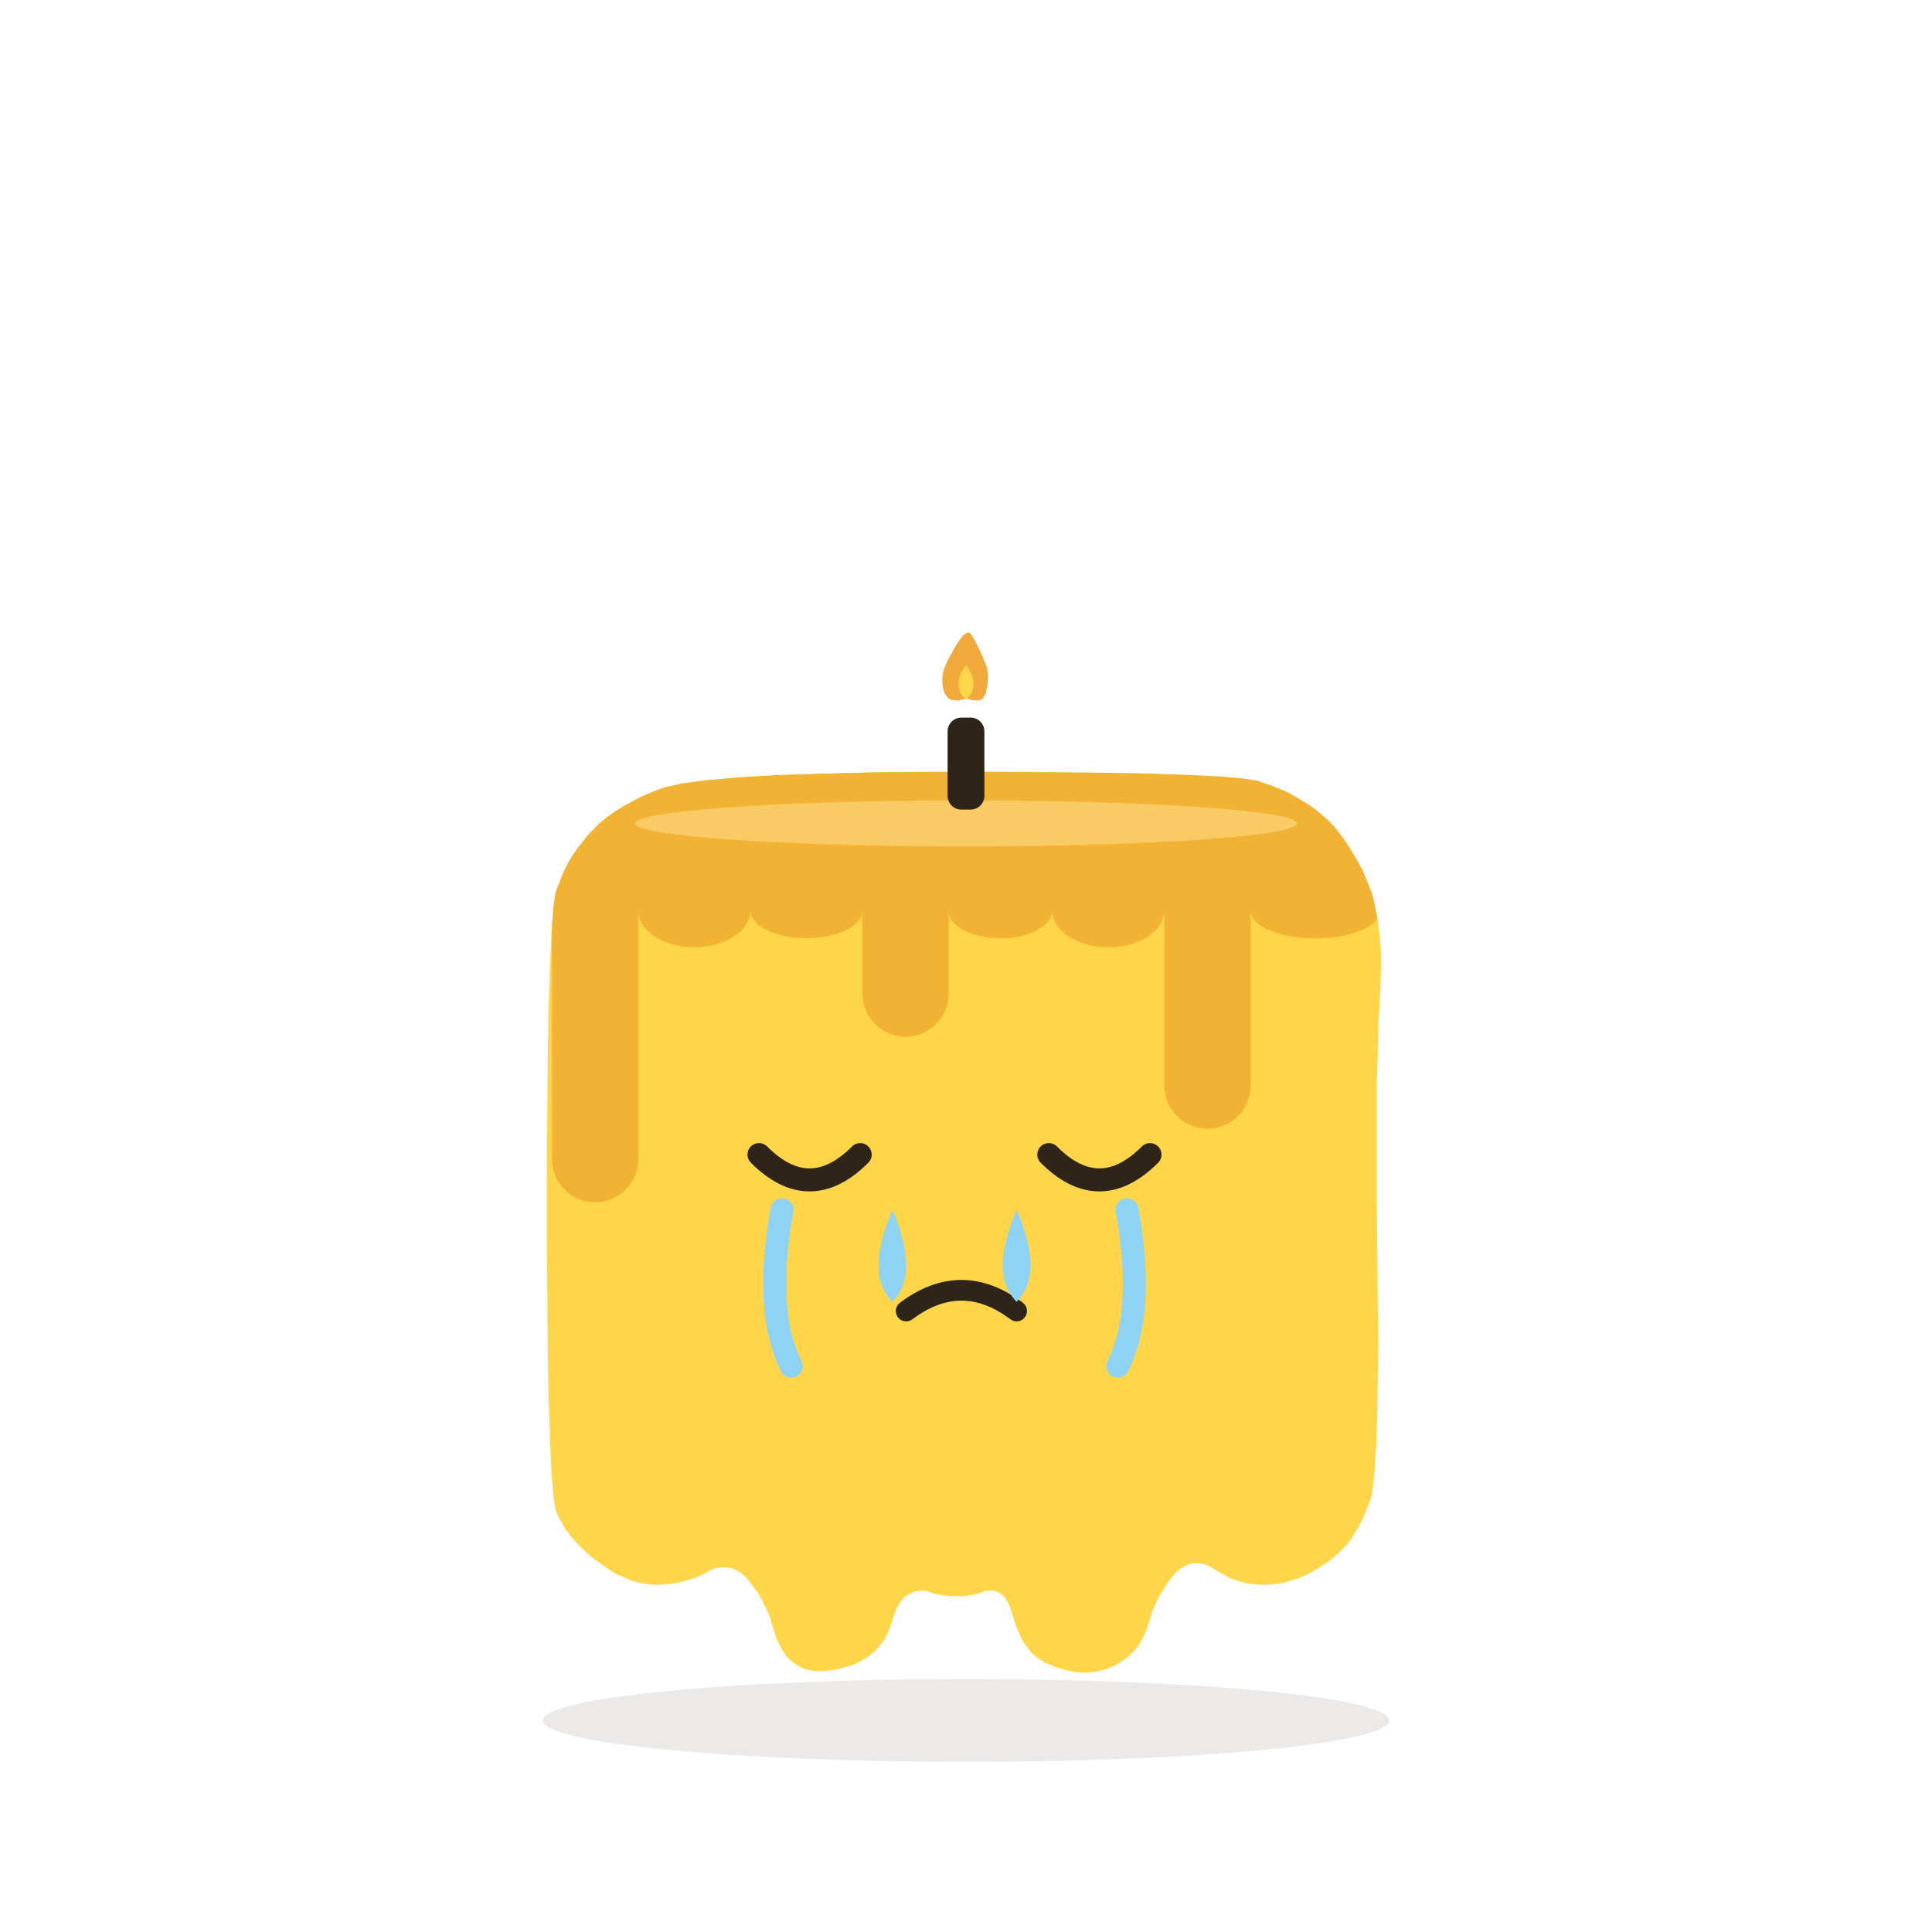
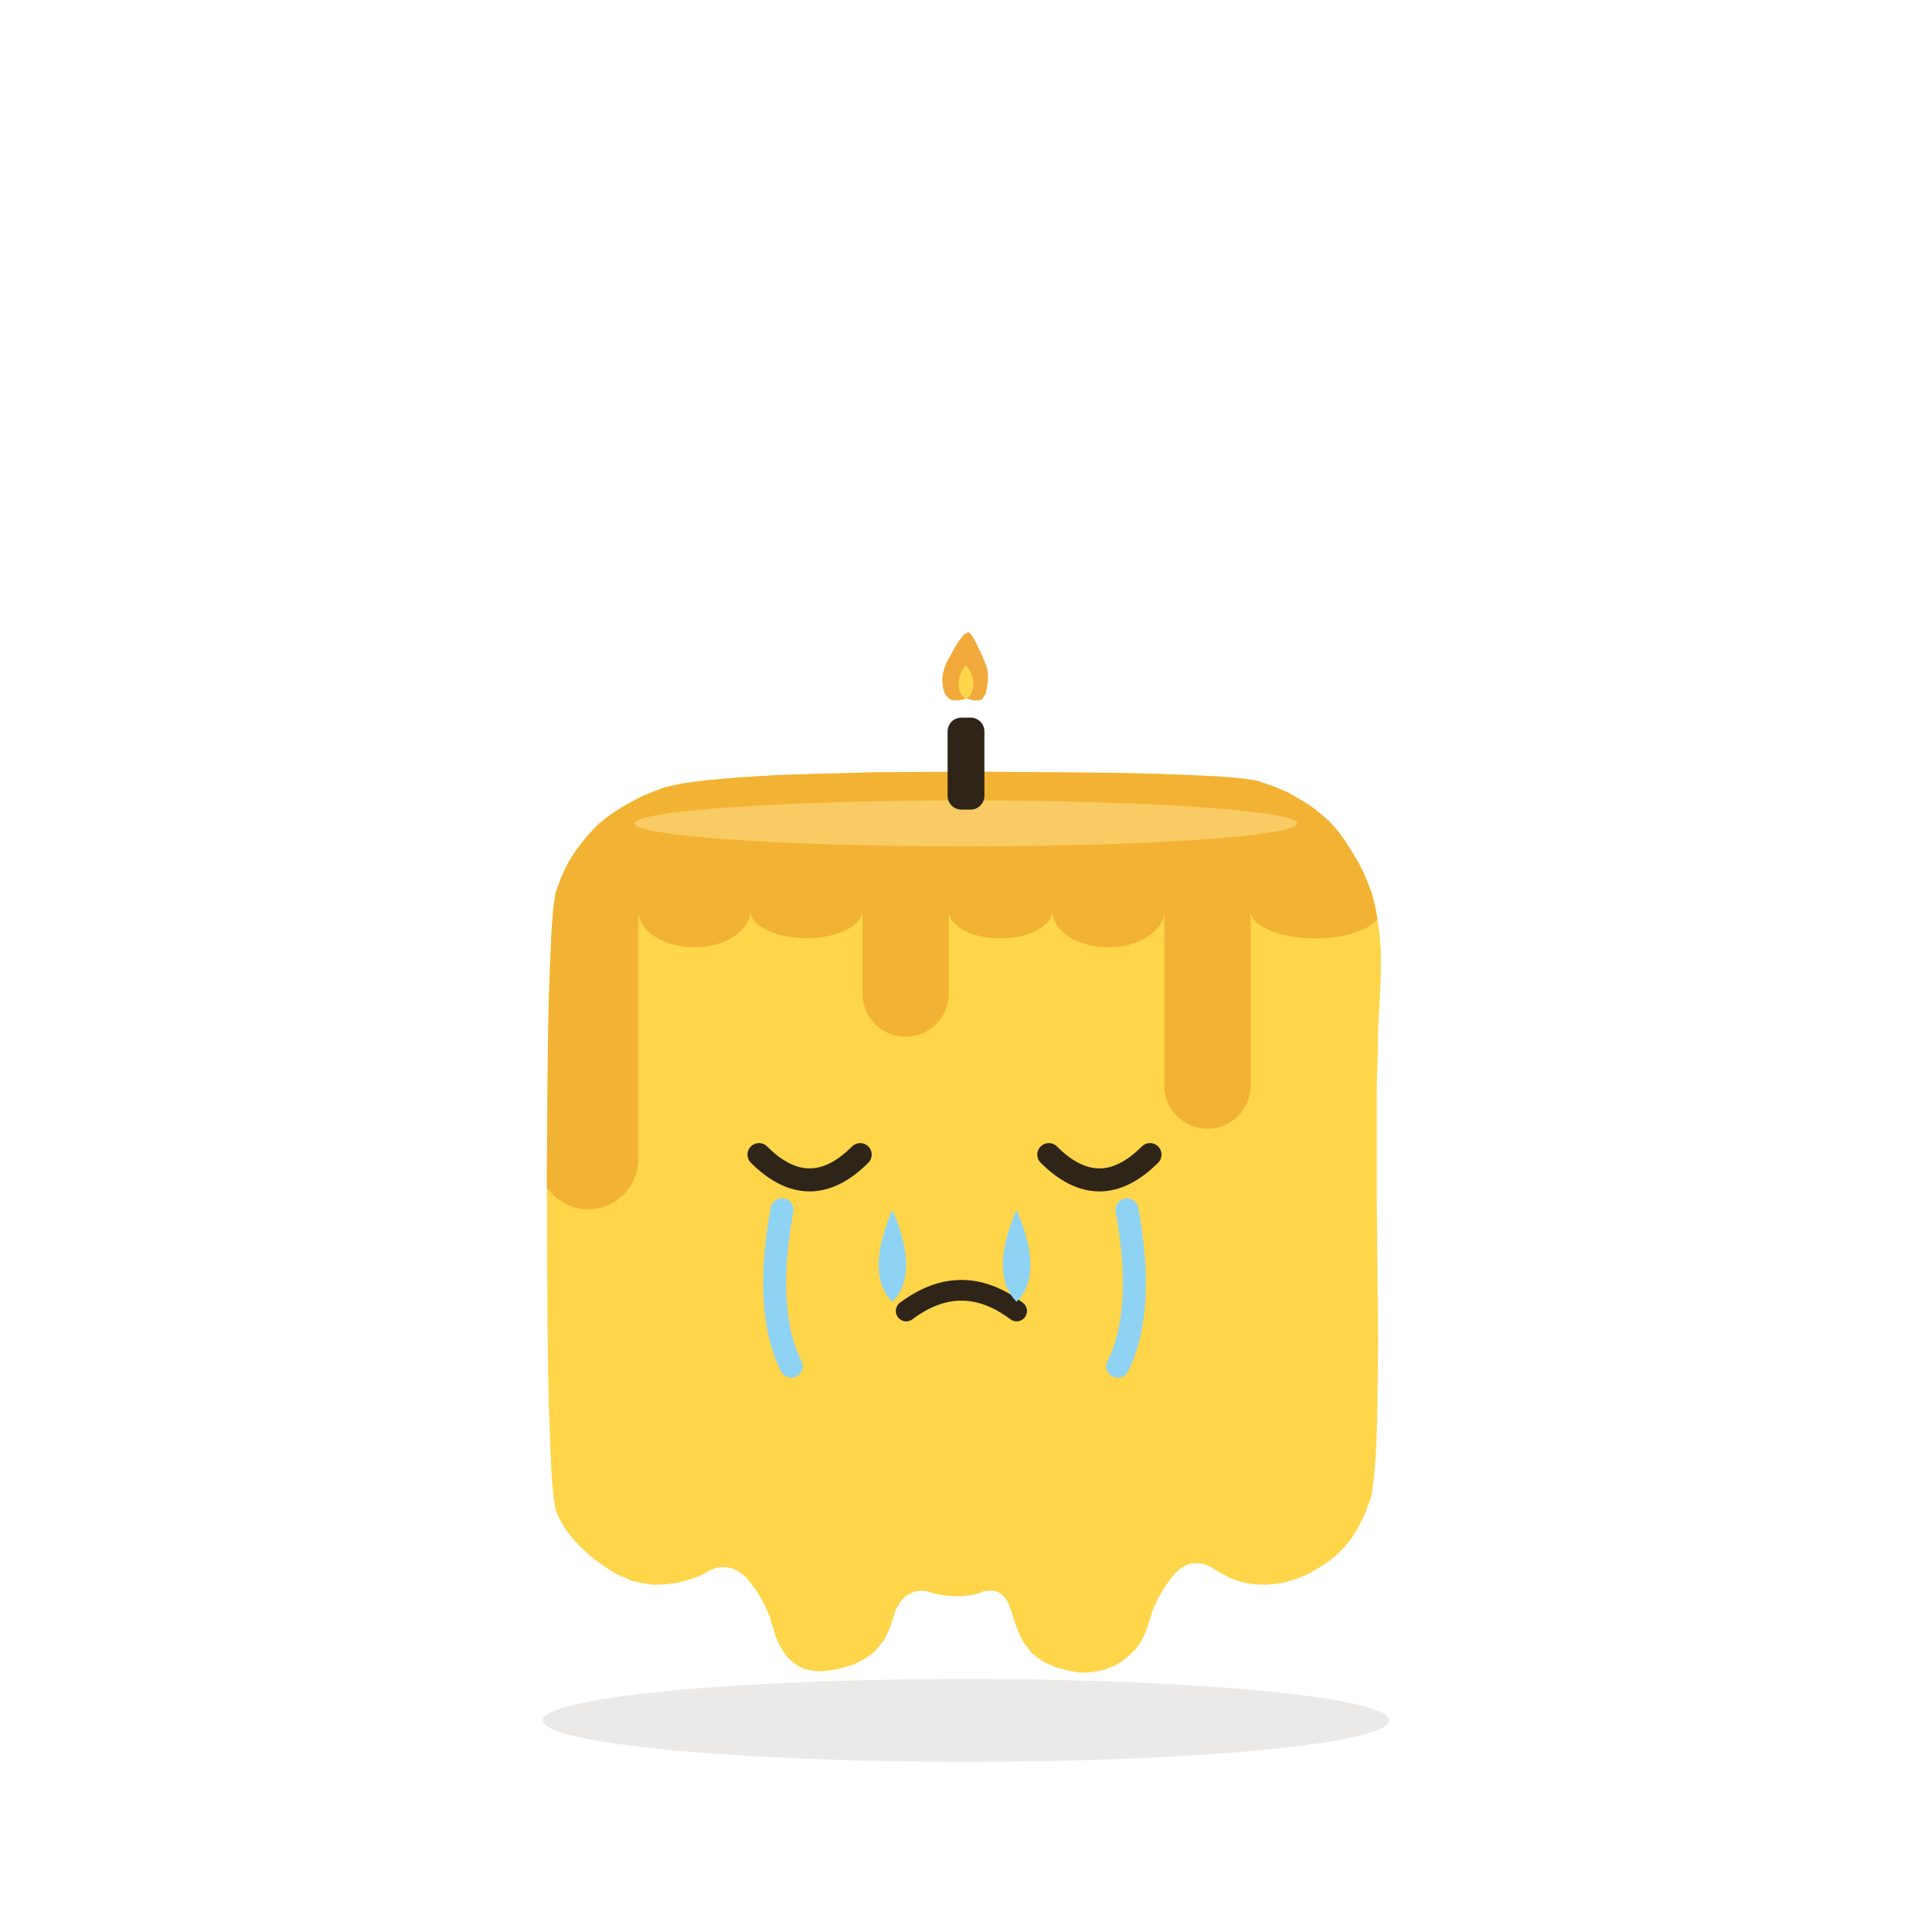
<svg xmlns="http://www.w3.org/2000/svg" viewBox="-60 -50 420 420">
  <ellipse id="그림자_547" cx="150" cy="324" rx="92" ry="9" fill="#2E2418" opacity="0.1" />
  <g id="휘서_548">
    <g id="포즈_549" transform="translate(0,0) rotate(0 150 316)">
      <g id="몸통_550" transform="translate(150,0) scale(1,1) translate(-150,0)">
        <path id="몸통-면_551" d="M142.9,117.8 L157.1,117.8 L169.8,117.9 L180.9,118.0 L190.5,118.2 L198.5,118.5 L204.9,118.8 L209.8,119.2 L213.2,119.7 L214.9,120.3 L216.7,120.9 L218.4,121.6 L220.0,122.3 L221.6,123.2 L223.1,124.1 L224.6,125.0 L226.1,126.1 L227.4,127.2 L228.8,128.4 L230.1,129.8 L231.4,131.4 L232.6,133.1 L233.8,135.0 L235.0,137.0 L236.2,139.2 L237.2,141.6 L238.2,144.1 L238.9,146.9 L239.5,150.0 L239.9,153.2 L240.2,156.7 L240.2,160.4 L240.1,164.3 L239.9,168.4 L239.6,173.4 L239.5,179.2 L239.3,185.9 L239.3,193.4 L239.3,201.8 L239.3,211.0 L239.4,221.1 L239.5,232.0 L239.6,241.7 L239.5,250.3 L239.4,257.7 L239.2,263.9 L238.9,268.9 L238.5,272.8 L238.1,275.5 L237.5,277.0 L237.0,278.4 L236.4,279.8 L235.8,281.0 L235.2,282.2 L234.5,283.3 L233.9,284.3 L233.2,285.2 L232.5,286.1 L231.7,286.9 L230.9,287.7 L230.0,288.5 L229.1,289.2 L228.0,290.0 L226.9,290.7 L225.7,291.4 L224.5,292.1 L223.2,292.7 L221.9,293.2 L220.6,293.6 L219.3,294.0 L218.0,294.2 L216.6,294.4 L215.3,294.5 L213.9,294.5 L212.6,294.4 L211.2,294.2 L209.9,293.9 L208.6,293.5 L207.3,293.0 L206.0,292.3 L204.7,291.6 L203.5,290.8 L202.3,290.2 L201.1,289.9 L199.9,289.8 L198.8,289.9 L197.8,290.3 L196.7,290.9 L195.7,291.8 L194.8,292.8 L193.9,294.0 L193.1,295.2 L192.3,296.5 L191.6,297.8 L191.0,299.1 L190.4,300.5 L190.0,302.0 L189.5,303.5 L189.0,304.9 L188.4,306.2 L187.7,307.4 L186.9,308.5 L185.9,309.5 L184.9,310.4 L183.8,311.2 L182.5,312.0 L181.3,312.5 L180.0,313.0 L178.7,313.3 L177.4,313.5 L176.1,313.6 L174.7,313.6 L173.3,313.4 L172.0,313.1 L170.7,312.8 L169.4,312.4 L168.3,311.9 L167.3,311.5 L166.3,310.9 L165.5,310.3 L164.7,309.7 L164.0,309.0 L163.4,308.2 L162.7,307.3 L162.1,306.3 L161.6,305.2 L161.1,304.0 L160.6,302.7 L160.2,301.3 L159.7,299.8 L159.2,298.5 L158.6,297.5 L157.9,296.7 L157.0,296.1 L156.1,295.8 L155.1,295.8 L153.9,295.9 L152.7,296.4 L151.4,296.7 L150.1,296.9 L148.7,297.0 L147.3,297.0 L145.9,296.9 L144.5,296.7 L143.0,296.4 L141.5,295.9 L140.1,295.8 L138.8,296.0 L137.7,296.5 L136.6,297.2 L135.7,298.3 L134.9,299.6 L134.3,301.2 L133.7,303.2 L133.0,304.9 L132.2,306.5 L131.1,307.9 L130.0,309.2 L128.6,310.2 L127.1,311.1 L125.5,311.9 L123.7,312.4 L122.0,312.9 L120.4,313.1 L118.9,313.3 L117.5,313.3 L116.3,313.1 L115.1,312.9 L114.0,312.4 L113.1,311.9 L112.2,311.2 L111.3,310.4 L110.6,309.5 L109.9,308.4 L109.3,307.3 L108.7,306.0 L108.3,304.6 L107.8,303.1 L107.4,301.6 L106.8,300.2 L106.2,298.9 L105.5,297.6 L104.8,296.3 L103.9,295.1 L103.0,293.9 L102.1,292.8 L101.1,292.0 L100.0,291.3 L99.0,290.9 L97.9,290.7 L96.7,290.7 L95.5,290.9 L94.3,291.4 L93.1,292.1 L91.8,292.7 L90.5,293.2 L89.1,293.6 L87.7,294.0 L86.3,294.2 L84.9,294.4 L83.4,294.5 L81.9,294.5 L80.4,294.3 L78.8,294.0 L77.2,293.6 L75.7,292.9 L74.0,292.2 L72.4,291.2 L70.8,290.1 L69.1,288.9 L67.6,287.6 L66.2,286.3 L65.0,285.0 L63.9,283.7 L62.9,282.4 L62.1,281.0 L61.4,279.7 L60.8,278.3 L60.3,275.2 L59.9,270.3 L59.6,263.6 L59.3,255.2 L59.1,245.0 L59.0,233.1 L58.9,219.4 L58.9,203.9 L59.0,190.2 L59.1,178.2 L59.3,167.9 L59.6,159.3 L59.9,152.5 L60.3,147.4 L60.8,144.0 L61.4,142.4 L62.0,140.8 L62.7,139.2 L63.5,137.6 L64.4,136.1 L65.4,134.6 L66.5,133.2 L67.7,131.7 L68.9,130.4 L70.3,129.0 L71.9,127.7 L73.6,126.5 L75.5,125.3 L77.5,124.2 L79.6,123.1 L82.0,122.1 L84.4,121.2 L88.4,120.3 L93.8,119.6 L100.7,119.0 L109.0,118.5 L118.8,118.2 L130.1,117.9 Z" fill="#FFD54A" />
      </g>
      <g id="촛농_552" transform="translate(150,0) scale(1,1) translate(-150,0)">
        <defs>
          <clipPath id="hwclip34">
            <path d="M142.9,117.8 L157.1,117.8 L169.8,117.9 L180.9,118.0 L190.5,118.2 L198.5,118.5 L204.9,118.8 L209.8,119.2 L213.2,119.7 L214.9,120.3 L216.7,120.9 L218.4,121.6 L220.0,122.3 L221.6,123.2 L223.1,124.1 L224.6,125.0 L226.1,126.1 L227.4,127.2 L228.8,128.4 L230.1,129.8 L231.4,131.4 L232.6,133.1 L233.8,135.0 L235.0,137.0 L236.2,139.2 L237.2,141.6 L238.2,144.1 L238.9,146.9 L239.5,150.0 L239.9,153.2 L240.2,156.7 L240.2,160.4 L240.1,164.3 L239.9,168.4 L239.6,173.4 L239.5,179.2 L239.3,185.9 L239.3,193.4 L239.3,201.8 L239.3,211.0 L239.4,221.1 L239.5,232.0 L239.6,241.7 L239.5,250.3 L239.4,257.7 L239.2,263.9 L238.9,268.9 L238.5,272.8 L238.1,275.5 L237.5,277.0 L237.0,278.4 L236.4,279.8 L235.8,281.0 L235.2,282.2 L234.5,283.3 L233.9,284.3 L233.2,285.2 L232.5,286.1 L231.7,286.9 L230.9,287.7 L230.0,288.5 L229.1,289.2 L228.0,290.0 L226.9,290.7 L225.7,291.4 L224.5,292.1 L223.2,292.7 L221.9,293.2 L220.6,293.6 L219.3,294.0 L218.0,294.2 L216.6,294.4 L215.3,294.5 L213.9,294.5 L212.6,294.4 L211.2,294.2 L209.9,293.9 L208.6,293.5 L207.3,293.0 L206.0,292.3 L204.7,291.6 L203.5,290.8 L202.3,290.2 L201.1,289.9 L199.9,289.8 L198.8,289.9 L197.8,290.3 L196.7,290.9 L195.7,291.8 L194.8,292.8 L193.9,294.0 L193.1,295.2 L192.3,296.5 L191.6,297.8 L191.0,299.1 L190.4,300.5 L190.0,302.0 L189.5,303.5 L189.0,304.9 L188.4,306.2 L187.7,307.4 L186.9,308.5 L185.9,309.5 L184.9,310.4 L183.8,311.2 L182.5,312.0 L181.3,312.5 L180.0,313.0 L178.7,313.3 L177.4,313.5 L176.1,313.6 L174.7,313.6 L173.3,313.4 L172.0,313.1 L170.7,312.8 L169.4,312.4 L168.3,311.9 L167.3,311.5 L166.3,310.9 L165.5,310.3 L164.7,309.7 L164.0,309.0 L163.4,308.2 L162.7,307.3 L162.1,306.3 L161.6,305.2 L161.1,304.0 L160.6,302.7 L160.2,301.3 L159.7,299.8 L159.2,298.5 L158.6,297.5 L157.9,296.7 L157.0,296.1 L156.1,295.8 L155.1,295.8 L153.9,295.9 L152.7,296.4 L151.4,296.7 L150.1,296.9 L148.7,297.0 L147.3,297.0 L145.9,296.9 L144.5,296.7 L143.0,296.4 L141.5,295.9 L140.1,295.8 L138.8,296.0 L137.7,296.5 L136.6,297.2 L135.7,298.3 L134.9,299.6 L134.3,301.2 L133.7,303.2 L133.0,304.9 L132.2,306.5 L131.1,307.9 L130.0,309.2 L128.6,310.2 L127.1,311.1 L125.5,311.9 L123.7,312.4 L122.0,312.9 L120.4,313.1 L118.9,313.3 L117.5,313.3 L116.3,313.1 L115.1,312.9 L114.0,312.4 L113.1,311.9 L112.2,311.2 L111.3,310.4 L110.6,309.5 L109.9,308.4 L109.3,307.3 L108.7,306.0 L108.3,304.6 L107.8,303.1 L107.4,301.6 L106.8,300.2 L106.2,298.9 L105.5,297.6 L104.8,296.3 L103.9,295.1 L103.0,293.9 L102.1,292.8 L101.1,292.0 L100.0,291.3 L99.0,290.9 L97.9,290.7 L96.7,290.7 L95.5,290.9 L94.3,291.4 L93.1,292.1 L91.8,292.7 L90.5,293.2 L89.1,293.6 L87.7,294.0 L86.3,294.2 L84.9,294.4 L83.4,294.5 L81.9,294.5 L80.4,294.3 L78.8,294.0 L77.2,293.6 L75.7,292.9 L74.0,292.2 L72.4,291.2 L70.8,290.1 L69.1,288.9 L67.6,287.6 L66.2,286.3 L65.0,285.0 L63.9,283.7 L62.9,282.4 L62.1,281.0 L61.4,279.7 L60.8,278.3 L60.3,275.2 L59.9,270.3 L59.6,263.6 L59.3,255.2 L59.1,245.0 L59.0,233.1 L58.9,219.4 L58.9,203.9 L59.0,190.2 L59.1,178.2 L59.3,167.9 L59.6,159.3 L59.9,152.5 L60.3,147.4 L60.8,144.0 L61.4,142.4 L62.0,140.8 L62.7,139.2 L63.5,137.6 L64.4,136.1 L65.4,134.6 L66.5,133.2 L67.7,131.7 L68.9,130.4 L70.3,129.0 L71.9,127.7 L73.6,126.5 L75.5,125.3 L77.5,124.2 L79.6,123.1 L82.0,122.1 L84.4,121.2 L88.4,120.3 L93.8,119.6 L100.7,119.0 L109.0,118.5 L118.8,118.2 L130.1,117.9 Z" />
          </clipPath>
        </defs>
        <g clip-path="url(#hwclip34)">
-           <path id="촛농-흐름_553" d="M60,116 H240 V148 a14.062,6 0 0 1 -28.125,0 v38 a9.375,9.375 0 0 1 -18.75,0 v-38 a12.188,8 0 0 1 -24.375,0 a11.25,6 0 0 1 -22.5,0 v18 a9.375,9.375 0 0 1 -18.75,0 v-18 a12.188,6 0 0 1 -24.375,0 a12.188,8 0 0 1 -24.375,0 v54 a9.375,9.375 0 0 1 -18.75,0 v-54 Z" fill="#F2B233" />
+           <path id="촛농-흐름_553" d="M60,116 H240 V148 a14.062,6 0 0 1 -28.125,0 v38 a9.375,9.375 0 0 1 -18.75,0 v-38 a12.188,8 0 0 1 -24.375,0 a11.25,6 0 0 1 -22.5,0 v18 a9.375,9.375 0 0 1 -18.75,0 v-18 a12.188,6 0 0 1 -24.375,0 a12.188,8 0 0 1 -24.375,0 v54 a10.875,10.875 0 0 1 -21.75,0 h-4 V116 Z" fill="#F2B233" />
        </g>
        <ellipse id="윗면_554" cx="150" cy="129" rx="72" ry="5" fill="#FFE9A0" opacity=".45" />
      </g>
      <rect id="심지_555" x="146" y="106" width="8" height="20" rx="3" fill="#2E2418" />
      <g id="불꽃_556" transform="translate(150,102) scale(0.62,0.62) translate(-150,-102)">
        <g id="불꽃-모양_557">
          <path d="M150.6,78.6 L151.1,78.6 L151.7,79.2 L152.6,80.5 L153.6,82.4 L154.8,84.9 L155.8,87.1 L156.5,88.8 L157.1,90.2 L157.4,91.2 L157.6,92.3 L157.7,93.5 L157.7,94.8 L157.6,96.3 L157.4,97.5 L157.2,98.6 L157.0,99.6 L156.7,100.4 L156.3,101.0 L156.0,101.5 L155.8,101.9 L155.4,102.1 L155.0,102.2 L154.5,102.4 L153.8,102.4 L153.0,102.4 L152.3,102.4 L151.8,102.2 L151.3,102.1 L151.0,101.9 L150.7,101.8 L150.2,101.8 L149.7,101.9 L149.1,102.1 L148.4,102.2 L147.6,102.4 L146.7,102.4 L145.7,102.4 L144.8,102.2 L144.0,101.7 L143.3,101.1 L142.6,100.1 L142.2,99.0 L141.9,97.7 L141.7,96.2 L141.7,94.5 L142.0,92.6 L142.6,90.6 L143.5,88.5 L144.8,86.2 L145.9,84.2 L146.9,82.5 L147.8,81.2 L148.6,80.1 L149.3,79.4 L150.0,78.9 Z" fill="#F2A93B" />
          <path d="M150,102 C147,100 146,95 150,90 C154,95 153,100 150,102 Z" fill="#FFD54A" />
        </g>
      </g>
      <g id="눈_558">
        <path d="M105,201 q11,11 22,0" stroke="#2E2418" stroke-width="5" fill="none" stroke-linecap="round" />
        <path d="M168,201 q11,11 22,0" stroke="#2E2418" stroke-width="5" fill="none" stroke-linecap="round" />
      </g>
      <path id="입_559" d="M137,235 q12,-9 24,0" stroke="#2E2418" stroke-width="4.5" fill="none" stroke-linecap="round" />
      <path d="M134,213 q-6,14 0,20 q6,-6 0,-20 Z" fill="#8FD3F4" />
      <path d="M161,213 q-6,14 0,20 q6,-6 0,-20 Z" fill="#8FD3F4" />
      <path d="M110,213 q-4,22 2,34 M185,213 q4,22 -2,34" stroke="#8FD3F4" stroke-width="5" fill="none" stroke-linecap="round" />
      <g id="팔-왼_560" style="transform-origin:66px 236px" transform="rotate(78)">
        <rect x="32" y="229" width="34" height="14" rx="7" fill="#FFD54A" />
      </g>
      <g id="팔-오른_561" style="transform-origin:234px 236px" transform="rotate(-78)">
        <rect x="234" y="229" width="34" height="14" rx="7" fill="#FFD54A" />
      </g>
    </g>
  </g>
</svg>
